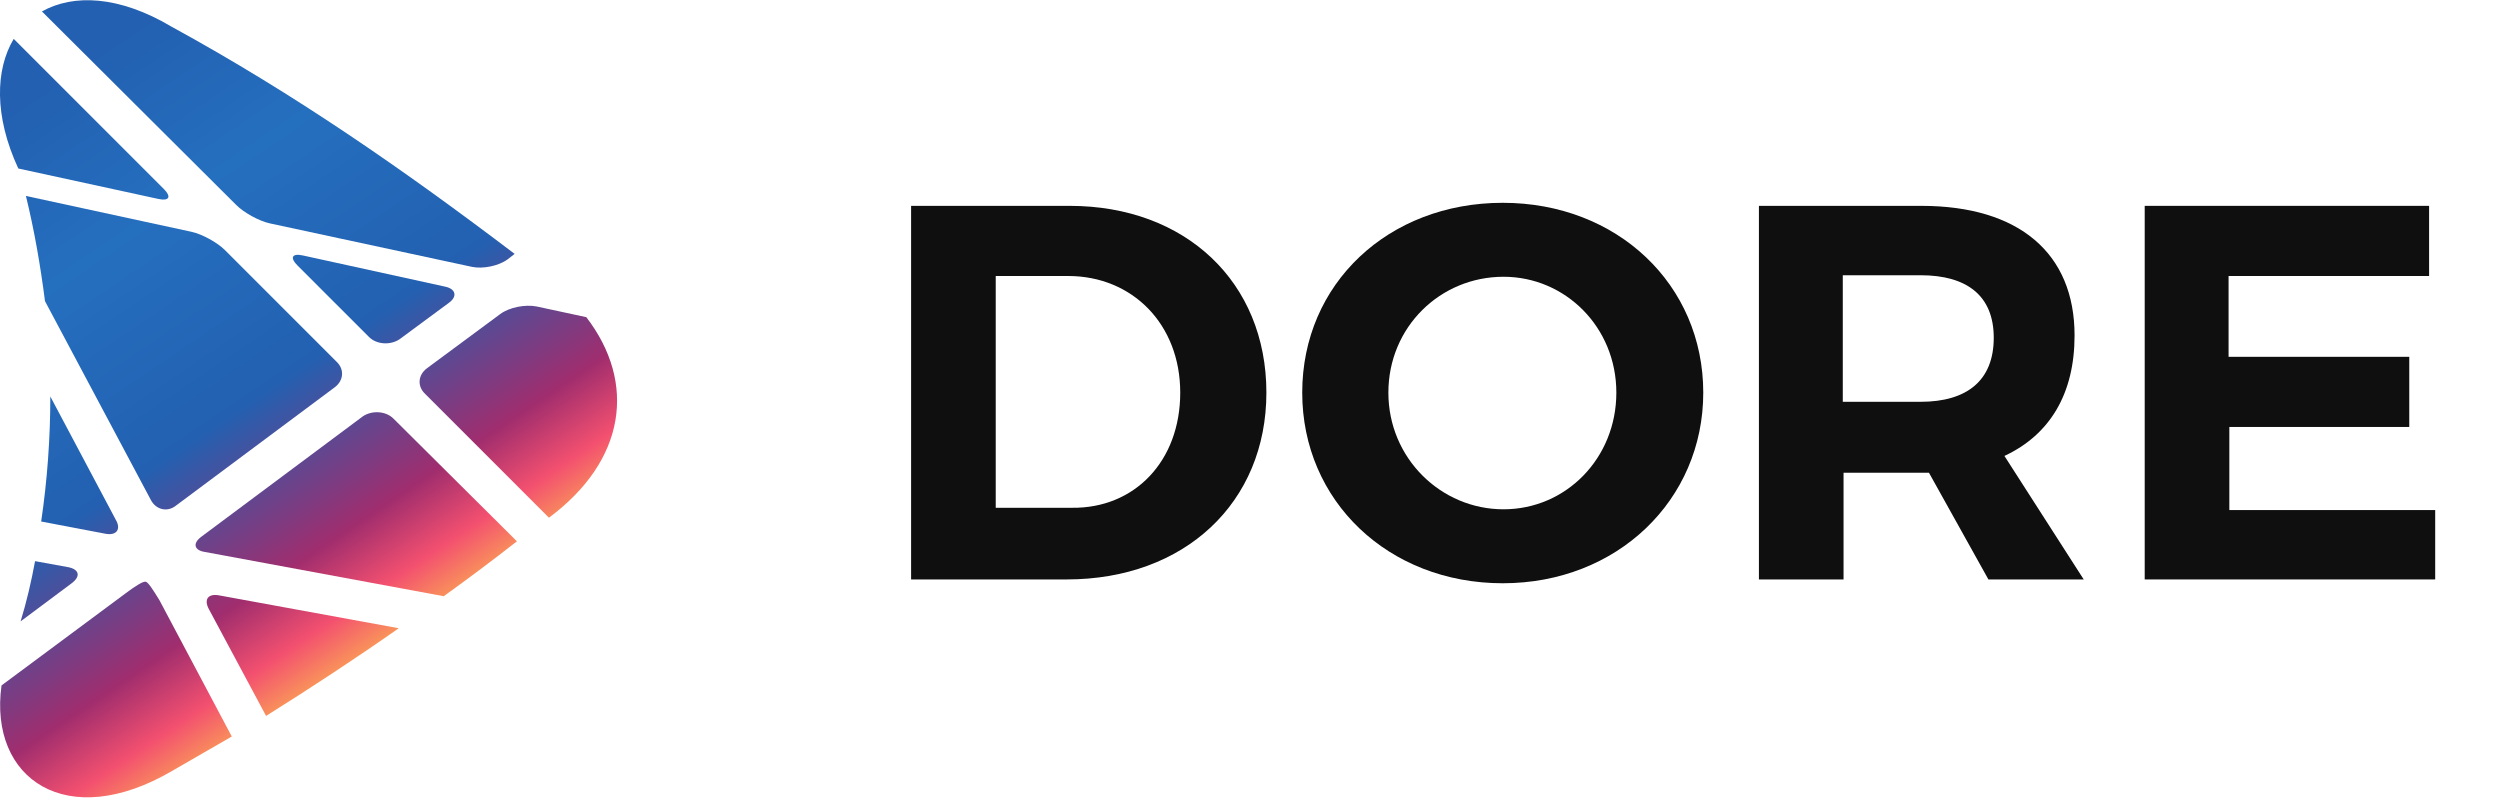
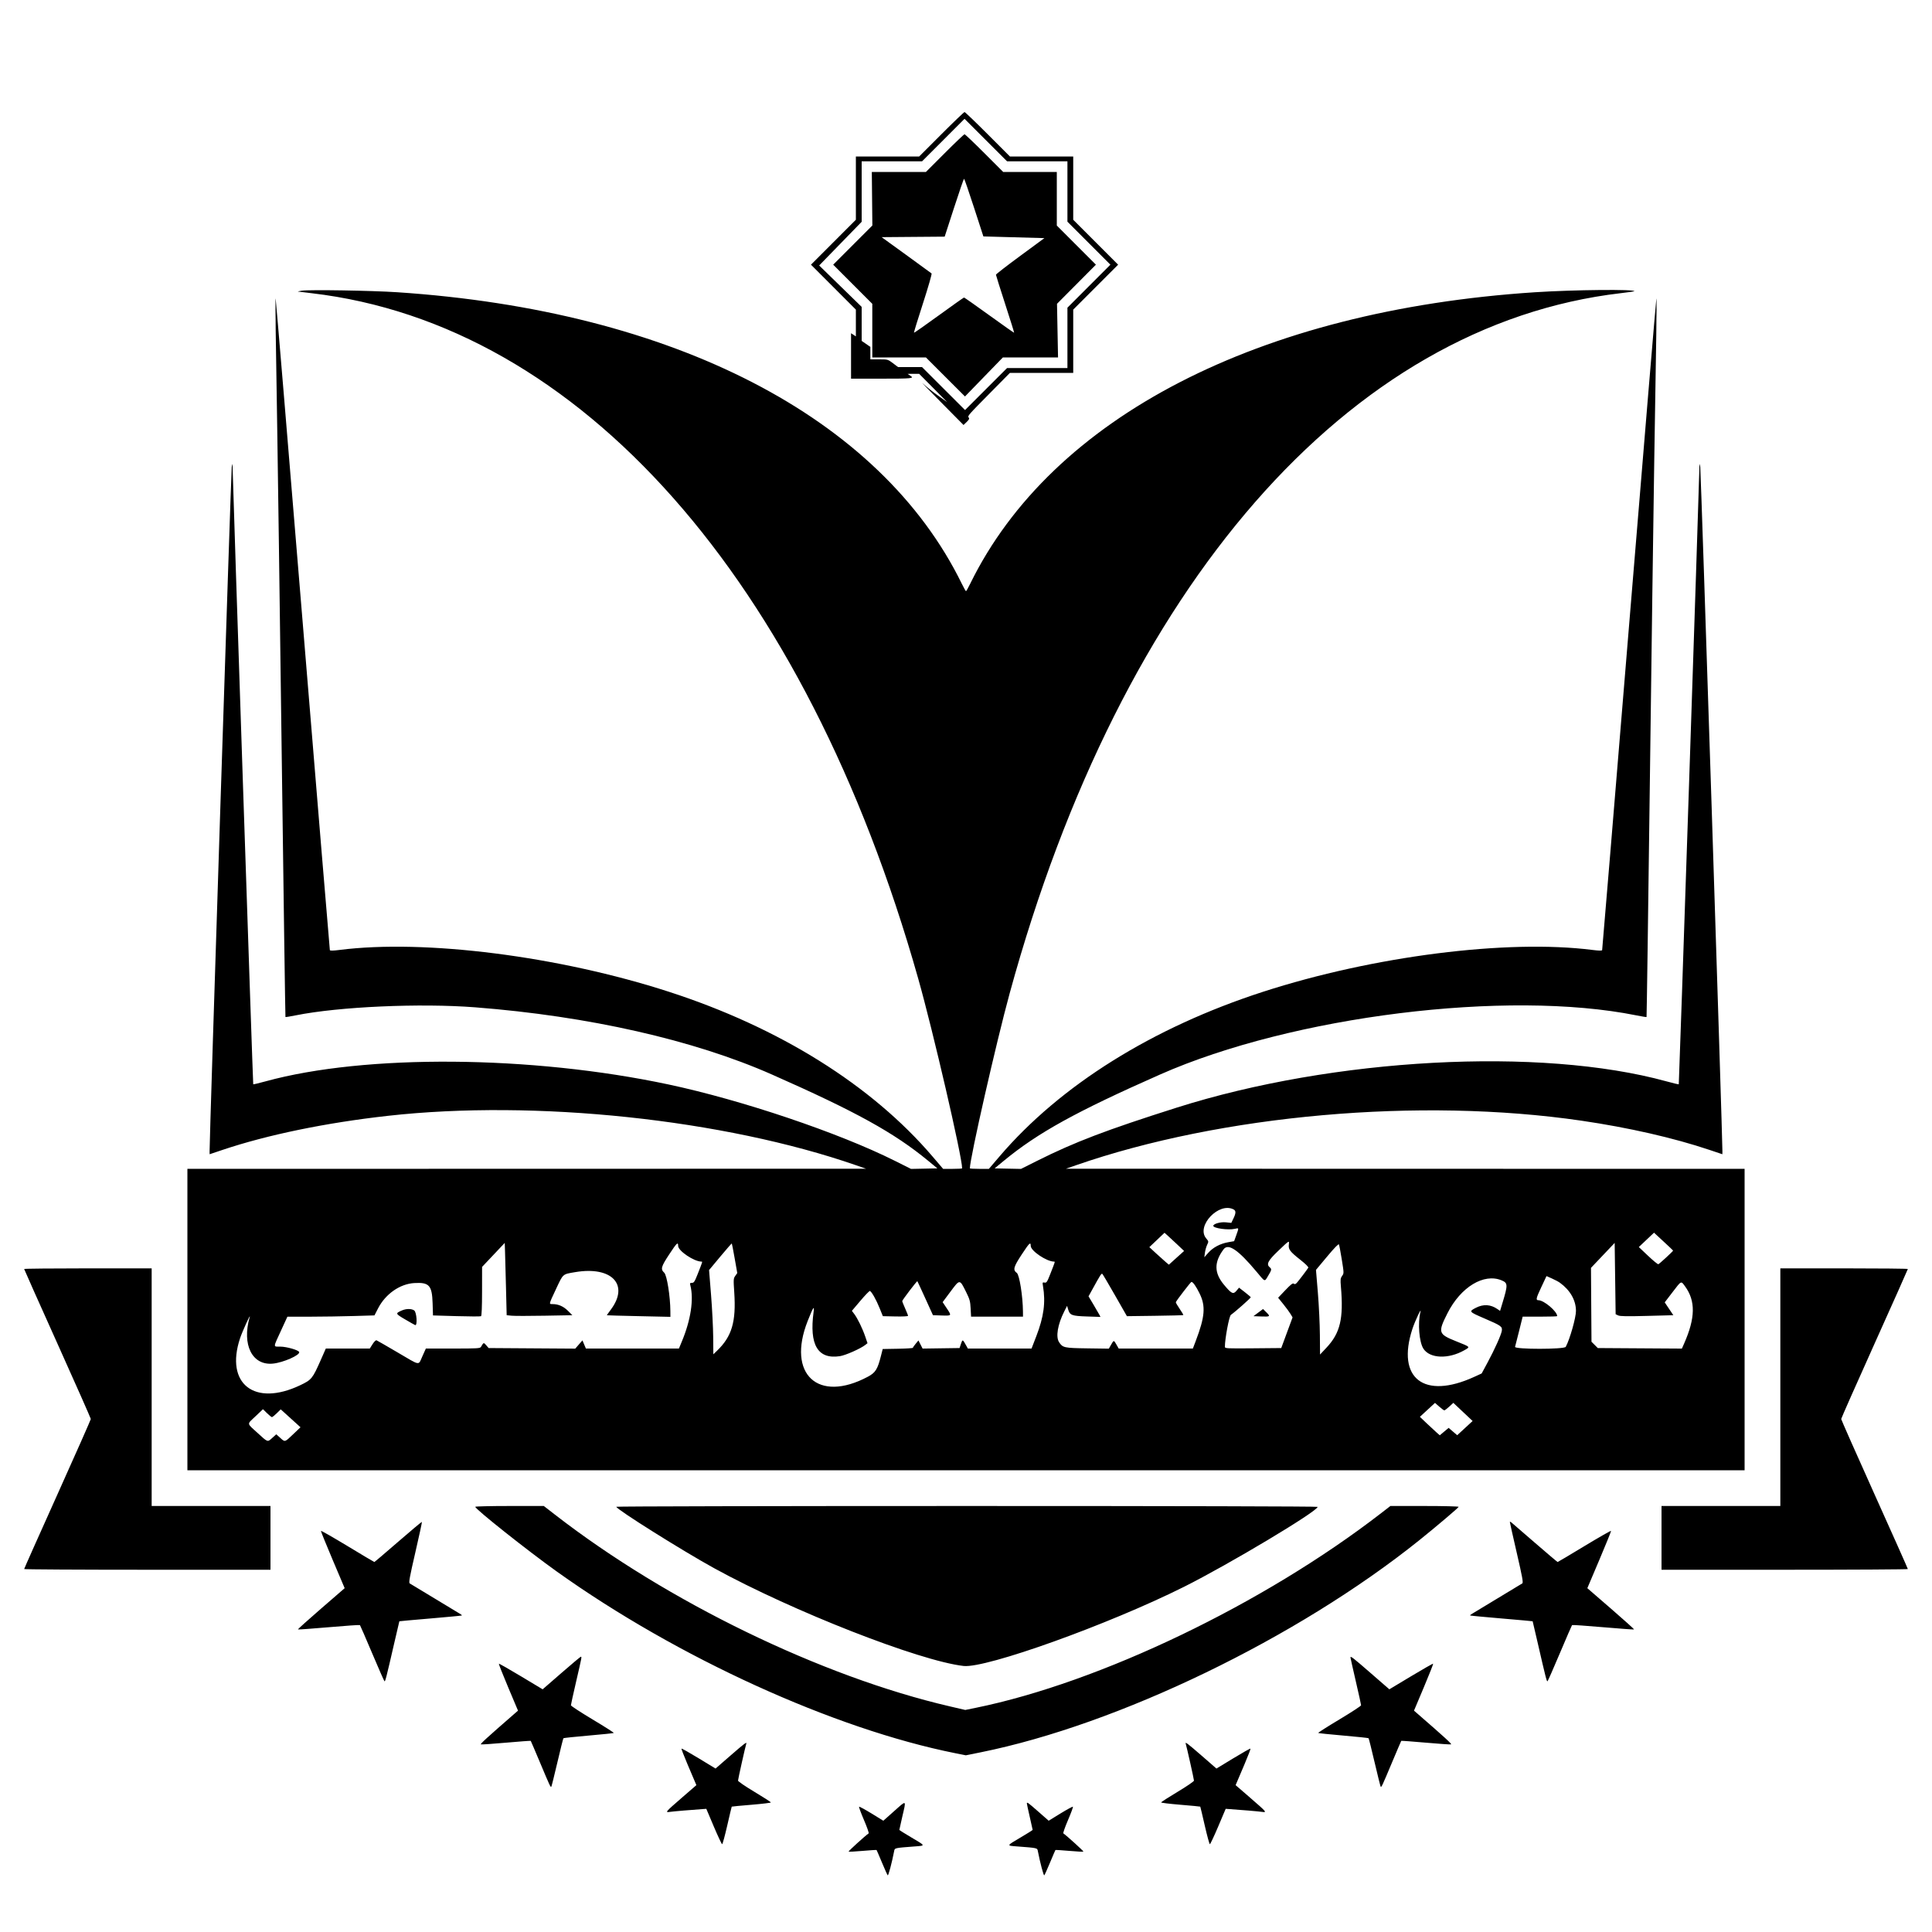
- <svg xmlns="http://www.w3.org/2000/svg" version="1.1" id="Layer_1" x="0px" y="0px" viewBox="0 0 327.9 104.6" style="enable-background:new 0 0 327.9 104.6;" xml:space="preserve">
-   <style type="text/css">
- 	.st0{fill:url(#SVGID_1_);}
- 	.st1{fill:url(#SVGID_2_);}
- 	.st2{fill:url(#SVGID_3_);}
- 	.st3{fill:url(#SVGID_4_);}
- 	.st4{fill:url(#SVGID_5_);}
- 	.st5{fill:url(#SVGID_6_);}
- 	.st6{fill:url(#SVGID_7_);}
- 	.st7{fill:url(#SVGID_8_);}
- 	.st8{fill:url(#SVGID_9_);}
- 	.st9{fill:url(#SVGID_10_);}
- 	.st10{fill:#0F0F0F;}
- </style>
-   <g>
-     <linearGradient id="SVGID_1_" gradientUnits="userSpaceOnUse" x1="-3.744" y1="18.065" x2="45.304" y2="90.782">
-       <stop offset="0" style="stop-color:#2360B1" />
-       <stop offset="0.25" style="stop-color:#256FBF" />
-       <stop offset="0.559" style="stop-color:#2360B1" />
-       <stop offset="0.8" style="stop-color:#A02D6E" />
-       <stop offset="0.9" style="stop-color:#F3506F" />
-       <stop offset="1" style="stop-color:#FCB450" />
-     </linearGradient>
-     <path class="st0" d="M27.4,79.9l7.5,14c5.9-3.7,11.7-7.5,17.4-11.5l-23.5-4.3C27.3,77.8,26.7,78.6,27.4,79.9z" />
-     <linearGradient id="SVGID_2_" gradientUnits="userSpaceOnUse" x1="-26.289" y1="33.272" x2="22.759" y2="105.988">
-       <stop offset="0" style="stop-color:#2360B1" />
-       <stop offset="0.25" style="stop-color:#256FBF" />
-       <stop offset="0.559" style="stop-color:#2360B1" />
-       <stop offset="0.8" style="stop-color:#A02D6E" />
-       <stop offset="0.9" style="stop-color:#F3506F" />
-       <stop offset="1" style="stop-color:#FCB450" />
-     </linearGradient>
-     <path class="st1" d="M19.1,76.3c-0.3-0.1-1.4,0.6-2.6,1.5L0.2,89.9c-1.7,12.3,8.6,19.3,22.4,11.2c2.6-1.5,5.2-3,7.8-4.5l-9.5-17.9   C20.1,77.4,19.4,76.3,19.1,76.3z" />
-     <linearGradient id="SVGID_3_" gradientUnits="userSpaceOnUse" x1="31.156" y1="-5.475" x2="80.204" y2="67.242">
-       <stop offset="0" style="stop-color:#2360B1" />
-       <stop offset="0.25" style="stop-color:#256FBF" />
-       <stop offset="0.559" style="stop-color:#2360B1" />
-       <stop offset="0.8" style="stop-color:#A02D6E" />
-       <stop offset="0.9" style="stop-color:#F3506F" />
-       <stop offset="1" style="stop-color:#FCB450" />
-     </linearGradient>
-     <path class="st2" d="M65.6,41.2l-9.6,7.1c-1.2,0.9-1.3,2.4-0.2,3.4L72,67.9c10.1-7.5,11.5-17.7,4.9-26.3l-6.5-1.4   C68.9,39.9,66.8,40.3,65.6,41.2z" />
-     <linearGradient id="SVGID_4_" gradientUnits="userSpaceOnUse" x1="6.218" y1="11.346" x2="55.266" y2="84.062">
-       <stop offset="0" style="stop-color:#2360B1" />
-       <stop offset="0.25" style="stop-color:#256FBF" />
-       <stop offset="0.559" style="stop-color:#2360B1" />
-       <stop offset="0.8" style="stop-color:#A02D6E" />
-       <stop offset="0.9" style="stop-color:#F3506F" />
-       <stop offset="1" style="stop-color:#FCB450" />
-     </linearGradient>
-     <path class="st3" d="M51.6,54.9c-1-1-2.8-1.1-4-0.3L26.4,70.4c-1.2,0.9-0.9,1.8,0.5,2l31.3,5.8c3.2-2.3,6.4-4.7,9.6-7.2L51.6,54.9z   " />
-     <linearGradient id="SVGID_5_" gradientUnits="userSpaceOnUse" x1="24.063" y1="-0.691" x2="73.111" y2="72.026">
-       <stop offset="0" style="stop-color:#2360B1" />
-       <stop offset="0.25" style="stop-color:#256FBF" />
-       <stop offset="0.559" style="stop-color:#2360B1" />
-       <stop offset="0.8" style="stop-color:#A02D6E" />
-       <stop offset="0.9" style="stop-color:#F3506F" />
-       <stop offset="1" style="stop-color:#FCB450" />
-     </linearGradient>
-     <path class="st4" d="M58.4,37.6l-18.7-4.1c-1.4-0.3-1.7,0.3-0.7,1.3l9.4,9.4c1,1,2.8,1.1,4,0.3l6.5-4.8   C60,38.9,59.8,37.9,58.4,37.6z" />
-     <linearGradient id="SVGID_6_" gradientUnits="userSpaceOnUse" x1="4.578" y1="12.452" x2="53.626" y2="85.168">
-       <stop offset="0" style="stop-color:#2360B1" />
-       <stop offset="0.25" style="stop-color:#256FBF" />
-       <stop offset="0.559" style="stop-color:#2360B1" />
-       <stop offset="0.8" style="stop-color:#A02D6E" />
-       <stop offset="0.9" style="stop-color:#F3506F" />
-       <stop offset="1" style="stop-color:#FCB450" />
-     </linearGradient>
-     <path class="st5" d="M21.5,24.8L1.8,5.1c-2.4,4-2.6,10.1,0.6,17l18.4,4C22.2,26.4,22.5,25.8,21.5,24.8z" />
-     <linearGradient id="SVGID_7_" gradientUnits="userSpaceOnUse" x1="-16.565" y1="26.713" x2="32.483" y2="99.43">
-       <stop offset="0" style="stop-color:#2360B1" />
-       <stop offset="0.25" style="stop-color:#256FBF" />
-       <stop offset="0.559" style="stop-color:#2360B1" />
-       <stop offset="0.8" style="stop-color:#A02D6E" />
-       <stop offset="0.9" style="stop-color:#F3506F" />
-       <stop offset="1" style="stop-color:#FCB450" />
-     </linearGradient>
-     <path class="st6" d="M15.2,68.2L6.6,52c0,5.5-0.4,11-1.2,16.4l8.4,1.6C15.3,70.3,15.9,69.4,15.2,68.2z" />
-     <linearGradient id="SVGID_8_" gradientUnits="userSpaceOnUse" x1="24.221" y1="-0.797" x2="73.268" y2="71.919">
-       <stop offset="0" style="stop-color:#2360B1" />
-       <stop offset="0.25" style="stop-color:#256FBF" />
-       <stop offset="0.559" style="stop-color:#2360B1" />
-       <stop offset="0.8" style="stop-color:#A02D6E" />
-       <stop offset="0.9" style="stop-color:#F3506F" />
-       <stop offset="1" style="stop-color:#FCB450" />
-     </linearGradient>
-     <path class="st7" d="M35.4,29.3L61.9,35c1.4,0.3,3.5-0.1,4.7-1l0.9-0.7C53,22.3,38.6,12.3,22.5,3.5c-6.9-4.1-12.9-4.3-17-2L31,26.9   C32,27.9,34,29,35.4,29.3z" />
-     <linearGradient id="SVGID_9_" gradientUnits="userSpaceOnUse" x1="-24.666" y1="32.177" x2="24.382" y2="104.894">
-       <stop offset="0" style="stop-color:#2360B1" />
-       <stop offset="0.25" style="stop-color:#256FBF" />
-       <stop offset="0.559" style="stop-color:#2360B1" />
-       <stop offset="0.8" style="stop-color:#A02D6E" />
-       <stop offset="0.9" style="stop-color:#F3506F" />
-       <stop offset="1" style="stop-color:#FCB450" />
-     </linearGradient>
-     <path class="st8" d="M9,74.4l-4.4-0.8c-0.5,2.7-1.1,5.3-1.9,7.9l6.7-5C10.6,75.6,10.4,74.7,9,74.4z" />
-     <linearGradient id="SVGID_10_" gradientUnits="userSpaceOnUse" x1="2.979" y1="13.53" x2="52.027" y2="86.247">
-       <stop offset="0" style="stop-color:#2360B1" />
-       <stop offset="0.25" style="stop-color:#256FBF" />
-       <stop offset="0.559" style="stop-color:#2360B1" />
-       <stop offset="0.8" style="stop-color:#A02D6E" />
-       <stop offset="0.9" style="stop-color:#F3506F" />
-       <stop offset="1" style="stop-color:#FCB450" />
-     </linearGradient>
-     <path class="st9" d="M19.8,65.6c0.7,1.3,2.2,1.6,3.3,0.7l20.8-15.5c1.2-0.9,1.3-2.4,0.2-3.4L29.5,32.8c-1-1-3-2.1-4.4-2.4L3.4,25.7   c1.1,4.5,1.9,9.1,2.5,13.8L19.8,65.6z" />
-   </g>
-   <g>
-     <path class="st10" d="M166.1,51.5c0,14.4-10.7,24.5-26.2,24.5h-20.4V27h20.8C155.5,27,166.1,37,166.1,51.5z M154.8,51.5   c0-9-6.3-15.3-14.7-15.3h-9.5v30.4h10C148.8,66.7,154.8,60.5,154.8,51.5z" />
-     <path class="st10" d="M223.4,51.5c0,14.1-11.3,25-26.3,25s-26.3-10.8-26.3-25c0-14.3,11.3-24.9,26.3-24.9S223.4,37.3,223.4,51.5z    M182.1,51.5c0,8.6,6.9,15.3,15.1,15.3c8.2,0,14.8-6.7,14.8-15.3c0-8.6-6.7-15.2-14.8-15.2C188.9,36.3,182.1,42.9,182.1,51.5z" />
-     <path class="st10" d="M260.8,76L253,62h-1h-10.2v14h-11.1V27h21.3c12.8,0,20.1,6.2,20.1,17c0,7.6-3.2,13-9.2,15.8L273.3,76H260.8z    M241.7,52.7h10.2c6.1,0,9.6-2.8,9.6-8.4c0-5.5-3.5-8.2-9.6-8.2h-10.2V52.7z" />
-     <path class="st10" d="M318.6,27v9.2h-26.3v10.6H316v9.2h-23.6v10.9h27V76h-38.1V27H318.6z" />
+ <svg xmlns="http://www.w3.org/2000/svg" id="svg" version="1.1" width="400" height="400" viewBox="0, 0, 400,400">
+   <g id="svgg">
+     <path id="path0" d="M194.900 27.800 L 190.303 32.400 183.752 32.400 L 177.200 32.400 177.200 38.948 L 177.200 45.497 172.552 50.148 L 167.903 54.800 172.552 59.452 L 177.200 64.103 177.200 66.875 L 177.200 69.646 176.700 69.318 L 176.200 68.991 176.200 73.695 L 176.200 78.400 182.284 78.400 C 188.918 78.400,189.347 78.357,188.464 77.775 L 187.900 77.403 189.103 77.401 L 190.305 77.400 193.203 80.322 L 196.100 83.245 194.200 81.899 C 193.155 81.158,191.760 80.047,191.100 79.429 C 190.440 78.811,192.058 80.484,194.695 83.148 L 199.489 87.992 200.140 87.361 C 200.648 86.869,200.741 86.670,200.565 86.458 C 200.286 86.121,200.310 86.093,205.293 81.050 L 209.096 77.200 215.648 77.200 L 222.200 77.200 222.200 70.652 L 222.200 64.103 226.848 59.452 L 231.497 54.800 226.848 50.148 L 222.200 45.497 222.200 38.948 L 222.200 32.400 215.648 32.400 L 209.097 32.400 204.500 27.800 C 201.972 25.270,199.812 23.200,199.700 23.200 C 199.588 23.200,197.428 25.270,194.900 27.800 M214.752 33.400 L 221.000 33.400 221.000 39.648 L 221.000 45.897 225.448 50.348 L 229.897 54.800 225.448 59.252 L 221.000 63.703 221.000 69.952 L 221.000 76.200 214.752 76.200 L 208.503 76.200 204.152 80.548 L 199.800 84.897 195.348 80.448 L 190.897 76.000 188.417 76.000 L 185.936 76.000 184.877 75.200 C 183.822 74.404,183.809 74.400,182.009 74.400 L 180.200 74.400 180.200 73.110 L 180.200 71.819 179.300 71.200 L 178.400 70.581 178.400 67.059 L 178.400 63.538 174.000 59.251 L 169.601 54.964 174.000 50.441 L 178.400 45.918 178.400 39.659 L 178.400 33.400 184.652 33.400 L 190.903 33.400 195.300 29.000 L 199.697 24.600 204.100 29.000 L 208.503 33.400 214.752 33.400 M195.600 31.700 L 191.704 35.600 186.102 35.600 L 180.500 35.600 180.556 41.142 L 180.613 46.684 176.558 50.742 L 172.504 54.800 176.552 58.852 L 180.600 62.904 180.600 68.452 L 180.600 74.000 186.148 74.000 L 191.696 74.000 195.743 78.043 L 199.790 82.086 203.712 78.043 L 207.635 74.000 213.345 74.000 L 219.055 74.000 218.948 68.450 L 218.842 62.900 222.869 58.850 L 226.896 54.800 222.848 50.748 L 218.800 46.696 218.800 41.148 L 218.800 35.600 213.248 35.600 L 207.696 35.600 203.800 31.700 C 201.657 29.555,199.812 27.800,199.700 27.800 C 199.588 27.800,197.743 29.555,195.600 31.700 M201.659 42.975 L 203.599 48.950 209.916 49.125 L 216.232 49.300 211.216 52.989 C 208.457 55.018,206.200 56.767,206.200 56.875 C 206.200 56.983,207.061 59.719,208.113 62.956 C 209.165 66.192,209.998 68.863,209.963 68.892 C 209.928 68.920,207.613 67.291,204.818 65.271 C 202.023 63.252,199.673 61.600,199.595 61.600 C 199.517 61.600,197.170 63.259,194.380 65.287 C 191.590 67.315,189.271 68.937,189.226 68.893 C 189.181 68.848,190.023 66.102,191.097 62.790 C 192.170 59.478,192.970 56.699,192.874 56.615 C 192.778 56.531,190.413 54.805,187.617 52.781 L 182.534 49.100 189.059 49.047 L 195.585 48.995 197.531 42.997 C 198.601 39.699,199.531 37.000,199.597 37.000 C 199.664 37.000,200.592 39.689,201.659 42.975 M62.500 60.184 C 61.950 60.268,61.591 60.351,61.701 60.369 C 61.812 60.386,63.072 60.537,64.501 60.704 C 120.070 67.202,166.715 119.899,190.103 202.600 C 193.177 213.469,199.200 239.486,199.200 241.893 C 199.200 241.952,198.314 242.000,197.231 242.000 L 195.262 242.000 193.083 239.450 C 180.454 224.671,161.375 212.747,138.500 205.338 C 115.702 197.954,87.993 194.432,70.324 196.672 C 68.961 196.845,68.338 196.857,68.293 196.711 C 68.257 196.595,65.738 166.215,62.695 129.200 C 59.651 92.185,57.120 61.857,57.069 61.805 C 56.975 61.708,57.083 70.568,57.405 89.200 C 57.503 94.865,57.910 124.475,58.309 155.000 C 58.709 185.525,59.065 210.530,59.100 210.566 C 59.136 210.602,60.096 210.445,61.233 210.216 C 70.164 208.421,86.987 207.669,98.400 208.556 C 121.842 210.378,143.612 215.307,159.800 222.458 C 177.186 230.139,185.116 234.516,192.157 240.320 L 194.073 241.900 191.345 241.956 L 188.618 242.011 185.259 240.330 C 173.655 234.521,153.599 227.756,138.400 224.524 C 110.017 218.488,75.611 218.221,55.000 223.876 C 53.625 224.254,52.467 224.531,52.428 224.492 C 52.361 224.428,48.251 101.575,48.179 97.500 C 48.150 95.824,48.136 95.769,47.981 96.700 C 47.850 97.490,43.367 235.890,43.393 238.336 L 43.400 238.972 46.050 238.082 C 55.377 234.948,67.443 232.460,80.300 231.021 C 110.797 227.606,149.837 231.734,177.300 241.275 L 179.300 241.970 109.050 241.985 L 38.800 242.000 38.800 273.200 L 38.800 304.400 200.000 304.400 L 361.200 304.400 361.200 273.200 L 361.200 242.000 290.950 241.985 L 220.700 241.970 222.700 241.275 C 252.894 230.785,294.053 227.148,327.400 232.023 C 337.175 233.452,346.518 235.584,353.950 238.082 L 356.600 238.972 356.607 238.336 C 356.634 235.897,352.150 97.490,352.019 96.700 C 351.864 95.769,351.850 95.824,351.821 97.500 C 351.749 101.575,347.639 224.428,347.572 224.492 C 347.533 224.531,346.375 224.254,345.000 223.876 C 318.887 216.711,276.107 219.013,243.600 229.332 C 229.018 233.962,222.503 236.444,214.741 240.330 L 211.382 242.011 208.655 241.956 L 205.927 241.900 207.843 240.320 C 214.884 234.516,222.814 230.139,240.200 222.458 C 267.599 210.355,312.017 204.838,338.767 210.216 C 339.904 210.445,340.864 210.602,340.900 210.566 C 340.935 210.530,341.242 188.720,341.582 162.100 C 341.922 135.480,342.332 105.510,342.493 95.500 C 342.655 85.490,342.843 73.790,342.911 69.500 C 342.979 65.210,342.990 61.745,342.936 61.800 C 342.882 61.855,340.348 92.185,337.305 129.200 C 334.262 166.215,331.743 196.595,331.707 196.711 C 331.662 196.857,331.039 196.845,329.676 196.672 C 312.007 194.432,284.298 197.954,261.500 205.338 C 238.625 212.747,219.546 224.671,206.917 239.450 L 204.738 242.000 202.769 242.000 C 201.686 242.000,200.800 241.952,200.800 241.893 C 200.800 239.854,206.278 215.757,209.029 205.700 C 232.132 121.214,279.223 67.263,335.597 60.693 C 337.077 60.520,338.319 60.348,338.357 60.309 C 338.808 59.859,325.786 59.984,317.782 60.508 C 260.657 64.243,217.752 86.388,200.872 120.850 C 200.454 121.703,200.062 122.400,200.000 122.400 C 199.938 122.400,199.546 121.703,199.128 120.850 C 182.242 86.377,139.467 64.300,82.200 60.502 C 76.970 60.155,64.054 59.947,62.500 60.184 M255.413 250.407 C 255.915 250.676,255.902 251.180,255.363 252.288 L 254.927 253.186 253.796 253.068 C 252.701 252.954,251.200 253.375,251.200 253.796 C 251.200 254.302,254.290 254.732,255.650 254.416 C 256.533 254.211,256.521 254.162,255.957 255.736 L 255.513 256.973 254.314 257.184 C 252.641 257.478,251.161 258.258,250.178 259.361 L 249.343 260.300 249.465 259.371 C 249.532 258.860,249.738 258.124,249.923 257.735 C 250.255 257.039,250.253 257.020,249.730 256.399 C 247.578 253.841,252.376 248.782,255.413 250.407 M243.728 257.649 L 245.155 258.998 243.580 260.418 L 242.004 261.839 241.352 261.291 C 240.993 260.990,240.084 260.173,239.330 259.476 L 237.961 258.209 239.530 256.721 L 241.100 255.234 241.700 255.767 C 242.030 256.060,242.942 256.907,243.728 257.649 M346.400 258.916 C 346.400 259.060,343.532 261.707,343.336 261.744 C 343.206 261.769,342.245 260.978,341.200 259.988 L 339.300 258.188 340.874 256.701 L 342.448 255.215 344.424 257.042 C 345.511 258.047,346.400 258.891,346.400 258.916 M266.838 257.701 C 266.725 258.666,267.091 259.148,269.205 260.815 C 270.308 261.685,270.950 262.323,270.866 262.467 C 270.640 262.852,268.964 265.067,268.535 265.548 C 268.232 265.887,268.071 265.942,267.869 265.775 C 267.663 265.603,267.273 265.902,266.113 267.119 L 264.623 268.684 265.713 270.033 C 266.313 270.776,266.985 271.691,267.207 272.067 L 267.611 272.752 266.440 275.926 L 265.269 279.100 259.435 279.153 C 254.009 279.202,253.600 279.182,253.600 278.859 C 253.600 277.171,254.479 272.483,254.843 272.228 C 255.791 271.563,259.004 268.713,258.954 268.580 C 258.924 268.500,258.367 268.022,257.715 267.517 L 256.530 266.600 255.993 267.242 C 255.328 268.038,254.966 267.863,253.407 265.989 C 251.361 263.531,251.340 261.327,253.336 258.650 C 254.301 257.356,256.360 258.759,260.152 263.294 C 261.992 265.495,261.782 265.420,262.556 264.142 C 263.284 262.941,263.322 262.750,262.900 262.400 C 262.126 261.757,262.504 261.015,264.650 258.969 C 266.987 256.739,266.947 256.762,266.838 257.701 M104.758 266.500 L 104.900 272.300 105.938 272.404 C 106.510 272.462,109.570 272.462,112.738 272.404 L 118.500 272.300 117.593 271.395 C 116.666 270.469,115.601 270.000,114.427 270.000 C 113.616 270.000,113.582 270.151,115.128 266.855 C 116.621 263.673,116.445 263.829,119.078 263.383 C 126.687 262.094,130.362 265.994,126.433 271.188 C 125.980 271.787,125.630 272.293,125.655 272.314 C 125.680 272.334,128.648 272.416,132.250 272.495 L 138.800 272.639 138.793 271.470 C 138.776 268.405,138.077 264.017,137.525 263.506 C 136.731 262.770,136.865 262.269,138.534 259.732 C 140.140 257.291,140.399 257.044,140.401 257.950 C 140.403 258.979,143.699 261.200,145.225 261.200 C 145.466 261.200,145.486 261.136,144.459 263.750 C 143.830 265.352,143.670 265.600,143.262 265.600 C 142.849 265.600,142.809 265.666,142.934 266.150 C 143.670 269.017,143.020 273.296,141.177 277.724 L 140.563 279.200 130.931 279.198 L 121.300 279.196 120.945 278.352 L 120.590 277.508 119.845 278.364 L 119.100 279.220 110.133 279.160 L 101.165 279.100 100.664 278.518 C 100.140 277.908,100.122 277.914,99.586 278.850 C 99.403 279.170,98.909 279.200,93.779 279.200 L 88.171 279.200 87.452 280.800 C 86.571 282.757,87.156 282.849,82.300 279.995 C 80.050 278.673,78.094 277.547,77.954 277.494 C 77.809 277.439,77.455 277.786,77.132 278.299 L 76.563 279.200 72.011 279.200 L 67.458 279.200 66.421 281.550 C 64.704 285.441,64.513 285.676,62.139 286.804 C 52.687 291.294,46.571 286.516,49.698 277.084 C 50.159 275.694,51.985 271.673,51.693 272.692 C 50.045 278.433,52.218 282.758,56.528 282.318 C 58.658 282.101,62.153 280.558,61.943 279.928 C 61.806 279.519,59.350 278.811,58.050 278.805 C 56.528 278.799,56.519 279.096,58.147 275.557 L 59.500 272.613 64.200 272.606 C 66.785 272.602,70.841 272.540,73.213 272.469 L 77.527 272.339 78.270 270.895 C 79.812 267.899,82.794 265.815,85.786 265.642 C 88.855 265.464,89.452 266.121,89.566 269.804 L 89.646 272.346 94.514 272.490 C 97.191 272.570,99.476 272.577,99.591 272.506 C 99.727 272.421,99.802 270.623,99.805 267.338 L 99.810 262.300 102.155 259.816 L 104.500 257.332 104.558 259.016 C 104.591 259.942,104.681 263.310,104.758 266.500 M152.109 260.542 L 152.644 263.577 152.237 264.148 C 151.849 264.692,151.839 264.860,152.020 267.585 C 152.423 273.663,151.531 276.687,148.463 279.647 L 147.688 280.395 147.660 276.847 C 147.644 274.896,147.445 270.972,147.218 268.127 L 146.805 262.954 149.127 260.168 C 150.404 258.636,151.477 257.410,151.512 257.445 C 151.547 257.480,151.816 258.874,152.109 260.542 M213.401 257.950 C 213.403 258.979,216.699 261.200,218.225 261.200 C 218.466 261.200,218.486 261.134,217.453 263.766 C 216.792 265.449,216.675 265.623,216.262 265.544 C 215.828 265.461,215.812 265.500,215.941 266.278 C 216.506 269.669,216.112 272.613,214.555 276.650 L 213.572 279.200 206.977 279.200 L 200.381 279.200 200.041 278.585 C 199.311 277.269,199.281 277.258,198.961 278.216 L 198.667 279.100 194.840 279.154 L 191.013 279.209 190.583 278.366 L 190.153 277.523 189.582 278.211 C 189.268 278.590,189.008 278.965,189.005 279.045 C 189.002 279.125,187.595 279.215,185.877 279.245 L 182.754 279.300 182.379 280.778 C 181.686 283.510,181.249 284.199,179.680 285.037 C 169.368 290.545,162.864 284.523,167.220 273.500 C 168.358 270.621,168.645 270.178,168.450 271.600 C 167.515 278.440,169.317 281.479,173.892 280.780 C 175.067 280.600,178.168 279.227,179.154 278.450 L 179.608 278.093 179.132 276.696 C 178.573 275.052,177.555 272.966,176.865 272.046 L 176.374 271.393 178.137 269.310 C 179.107 268.165,179.990 267.251,180.100 267.280 C 180.435 267.367,181.412 269.093,182.117 270.844 L 182.785 272.500 185.392 272.556 C 186.918 272.588,188.000 272.534,188.000 272.424 C 188.000 272.322,187.730 271.636,187.400 270.900 C 187.070 270.164,186.800 269.479,186.800 269.377 C 186.800 269.159,189.836 265.169,189.930 265.263 C 189.965 265.298,190.706 266.896,191.577 268.813 L 193.161 272.300 194.980 272.358 C 197.079 272.424,197.066 272.444,195.981 270.820 L 195.163 269.594 196.808 267.390 C 198.742 264.797,198.682 264.795,200.047 267.547 C 200.771 269.010,200.883 269.422,200.961 270.907 L 201.050 272.600 206.425 272.600 L 211.800 272.600 211.792 271.550 C 211.767 268.386,211.063 263.941,210.524 263.549 C 209.672 262.927,209.833 262.317,211.534 259.732 C 213.140 257.291,213.399 257.044,213.401 257.950 M277.802 260.760 C 278.258 263.607,278.258 263.623,277.868 264.160 C 277.521 264.640,277.493 264.890,277.622 266.400 C 278.188 273.001,277.486 275.977,274.647 279.007 L 273.300 280.443 273.269 276.372 C 273.252 274.132,273.063 270.189,272.849 267.609 L 272.459 262.919 274.768 260.153 C 276.262 258.363,277.123 257.477,277.210 257.643 C 277.283 257.784,277.549 259.187,277.802 260.760 M335.016 272.342 C 335.411 272.531,336.818 272.555,340.990 272.445 L 346.447 272.300 345.555 270.970 L 344.663 269.641 346.249 267.570 C 348.155 265.081,348.012 265.148,348.880 266.337 C 351.074 269.344,351.015 272.878,348.683 278.156 L 348.217 279.212 339.512 279.156 L 330.807 279.100 330.154 278.446 L 329.500 277.793 329.447 270.146 L 329.395 262.500 331.847 259.916 L 334.300 257.332 334.400 264.714 L 334.500 272.095 335.016 272.342 M5.000 262.732 C 5.000 262.805,8.105 269.766,11.900 278.200 C 15.695 286.634,18.800 293.650,18.800 293.791 C 18.800 293.932,15.695 300.945,11.900 309.377 C 8.105 317.809,5.000 324.773,5.000 324.854 C 5.000 324.934,16.475 325.000,30.500 325.000 L 56.000 325.000 56.000 318.400 L 56.000 311.800 43.700 311.800 L 31.400 311.800 31.400 287.200 L 31.400 262.600 18.200 262.600 C 10.940 262.600,5.000 262.660,5.000 262.732 M368.600 287.200 L 368.600 311.800 356.300 311.800 L 344.000 311.800 344.000 318.400 L 344.000 325.000 369.500 325.000 C 383.525 325.000,395.000 324.934,395.000 324.854 C 395.000 324.773,391.895 317.809,388.100 309.377 C 384.305 300.945,381.200 293.932,381.200 293.791 C 381.200 293.650,384.305 286.634,388.100 278.200 C 391.895 269.766,395.000 262.805,395.000 262.732 C 395.000 262.660,389.060 262.600,381.800 262.600 L 368.600 262.600 368.600 287.200 M230.875 268.227 L 233.316 272.500 239.108 272.424 C 242.294 272.383,244.939 272.314,244.986 272.272 C 245.034 272.229,244.693 271.644,244.228 270.971 C 243.764 270.298,243.410 269.684,243.442 269.605 C 243.600 269.216,246.523 265.413,246.668 265.407 C 246.983 265.394,247.622 266.298,248.362 267.800 C 249.654 270.425,249.475 272.615,247.560 277.650 L 246.971 279.200 239.291 279.200 L 231.612 279.200 231.156 278.402 C 230.595 277.420,230.605 277.420,230.036 278.415 L 229.572 279.227 225.127 279.164 C 220.299 279.095,220.025 279.034,219.268 277.880 C 218.548 276.780,218.980 274.209,220.336 271.528 L 220.925 270.362 221.157 271.131 C 221.511 272.309,221.921 272.459,225.071 272.562 L 227.842 272.653 227.596 272.176 C 227.460 271.914,226.903 270.956,226.359 270.047 L 225.369 268.393 226.111 267.047 C 227.883 263.827,228.050 263.570,228.241 263.761 C 228.348 263.868,229.533 265.878,230.875 268.227 M322.960 265.577 C 325.089 267.116,326.279 269.199,326.287 271.400 C 326.292 272.793,325.025 277.258,324.174 278.849 C 323.884 279.390,313.516 279.391,313.678 278.850 C 313.736 278.657,314.114 277.173,314.517 275.550 L 315.250 272.600 318.825 272.600 C 320.791 272.600,322.400 272.551,322.400 272.490 C 322.400 271.521,319.662 269.200,318.520 269.200 C 317.935 269.200,318.019 268.810,319.094 266.521 L 320.186 264.199 321.302 264.693 C 321.917 264.964,322.663 265.362,322.960 265.577 M310.890 265.083 C 312.199 265.630,312.213 265.995,311.074 269.754 L 310.573 271.408 310.037 271.035 C 308.637 270.061,307.133 269.964,305.595 270.750 C 304.059 271.534,304.088 271.571,307.349 272.975 C 310.822 274.470,311.076 274.652,310.932 275.541 C 310.793 276.397,309.455 279.372,307.967 282.130 L 306.764 284.361 305.200 285.076 C 294.814 289.823,289.087 285.384,292.414 275.165 C 292.943 273.539,294.370 270.509,294.092 271.600 C 293.500 273.928,293.821 277.886,294.712 279.246 C 296.047 281.285,299.883 281.427,303.166 279.559 C 304.438 278.835,304.505 278.910,301.500 277.707 C 297.762 276.211,297.663 275.891,299.691 271.876 C 302.423 266.466,307.227 263.552,310.890 265.083 M83.214 271.313 C 81.823 271.917,81.843 271.976,83.843 273.151 C 84.864 273.751,85.813 274.287,85.950 274.343 C 86.459 274.547,86.275 271.675,85.755 271.311 C 85.200 270.923,84.112 270.923,83.214 271.313 M260.507 271.760 L 259.514 272.500 261.081 272.559 C 262.986 272.630,263.065 272.570,262.190 271.704 L 261.500 271.020 260.507 271.760 M299.033 292.000 C 299.130 292.000,299.589 291.651,300.054 291.225 L 300.900 290.449 302.895 292.326 L 304.890 294.203 303.295 295.674 L 301.700 297.145 300.812 296.386 L 299.923 295.627 299.008 296.394 L 298.092 297.160 297.396 296.551 C 297.013 296.216,296.087 295.356,295.337 294.640 L 293.974 293.338 295.537 291.896 L 297.100 290.455 297.978 291.227 C 298.461 291.652,298.936 292.000,299.033 292.000 M56.300 293.400 C 56.402 293.400,56.853 293.038,57.304 292.596 L 58.123 291.792 60.169 293.646 L 62.215 295.500 60.692 296.950 C 58.919 298.639,59.032 298.608,58.001 297.677 L 57.200 296.953 56.399 297.677 C 55.357 298.619,55.504 298.667,53.306 296.659 C 51.029 294.579,51.072 294.963,52.922 293.205 L 54.444 291.760 55.279 292.580 C 55.739 293.031,56.198 293.400,56.300 293.400 M98.400 311.966 C 98.400 312.449,109.239 321.053,115.300 325.382 C 140.236 343.191,172.670 357.971,197.833 362.993 L 199.967 363.418 203.029 362.801 C 231.545 357.048,268.555 339.159,293.800 318.926 C 297.277 316.140,302.000 312.135,302.000 311.974 C 302.000 311.878,298.820 311.800,294.933 311.800 L 287.867 311.800 285.983 313.257 C 261.689 332.048,227.744 348.348,201.976 353.596 L 199.851 354.029 196.676 353.292 C 170.113 347.133,138.158 331.622,114.924 313.610 L 112.589 311.800 105.495 311.800 C 101.593 311.800,98.400 311.875,98.400 311.966 M127.600 311.960 C 127.600 312.476,141.369 321.119,147.900 324.703 C 164.088 333.588,190.351 343.878,199.500 344.921 C 204.137 345.450,229.520 336.338,245.100 328.552 C 254.356 323.927,272.800 312.892,272.800 311.980 C 272.800 311.874,243.046 311.800,200.200 311.800 C 160.270 311.800,127.600 311.872,127.600 311.960 M82.438 319.204 C 79.777 321.512,77.558 323.400,77.505 323.400 C 77.452 323.400,74.955 321.914,71.955 320.098 C 68.955 318.283,66.477 316.868,66.448 316.955 C 66.419 317.042,67.513 319.746,68.878 322.964 L 71.360 328.816 66.480 333.041 C 63.796 335.365,61.640 337.307,61.689 337.356 C 61.738 337.405,64.621 337.198,68.096 336.896 C 71.570 336.594,74.462 336.395,74.521 336.454 C 74.580 336.513,75.707 339.113,77.026 342.231 C 78.345 345.349,79.499 347.976,79.591 348.069 C 79.757 348.237,79.901 347.676,81.715 339.800 C 82.234 337.545,82.669 335.684,82.681 335.666 C 82.693 335.647,85.582 335.387,89.101 335.088 C 92.621 334.789,95.537 334.512,95.583 334.473 C 95.697 334.373,96.079 334.614,90.300 331.136 C 87.440 329.414,84.976 327.924,84.825 327.826 C 84.600 327.678,84.809 326.527,85.992 321.406 C 86.785 317.975,87.398 315.131,87.354 315.088 C 87.311 315.044,85.098 316.896,82.438 319.204 M312.599 315.119 C 312.599 315.219,313.240 318.078,314.024 321.473 C 315.194 326.539,315.400 327.678,315.175 327.826 C 315.024 327.924,312.560 329.414,309.700 331.136 C 303.921 334.614,304.303 334.373,304.417 334.473 C 304.463 334.512,307.379 334.789,310.899 335.088 C 314.418 335.387,317.307 335.647,317.319 335.666 C 317.331 335.684,317.766 337.545,318.285 339.800 C 320.099 347.676,320.243 348.237,320.409 348.069 C 320.501 347.976,321.655 345.349,322.974 342.231 C 324.293 339.113,325.420 336.513,325.479 336.454 C 325.538 336.395,328.430 336.594,331.904 336.896 C 335.379 337.198,338.262 337.405,338.311 337.356 C 338.360 337.307,336.204 335.365,333.520 333.041 L 328.640 328.816 331.122 322.964 C 332.487 319.746,333.581 317.042,333.552 316.955 C 333.523 316.868,331.045 318.283,328.045 320.098 C 325.045 321.914,322.546 323.400,322.491 323.400 C 322.435 323.400,320.345 321.629,317.845 319.465 C 315.345 317.301,313.143 315.397,312.950 315.234 C 312.757 315.071,312.600 315.019,312.599 315.119 M116.225 346.385 L 112.350 349.754 107.862 347.057 C 105.393 345.574,103.332 344.402,103.281 344.452 C 103.231 344.503,104.103 346.710,105.219 349.357 L 107.248 354.170 106.574 354.757 C 100.677 359.892,99.368 361.089,99.574 361.158 C 99.709 361.203,102.070 361.041,104.821 360.798 C 107.572 360.555,109.852 360.389,109.886 360.428 C 109.921 360.468,110.781 362.480,111.798 364.900 C 113.853 369.793,113.987 370.080,114.140 369.927 C 114.199 369.868,114.763 367.608,115.395 364.905 C 116.026 362.202,116.592 359.941,116.652 359.881 C 116.712 359.821,119.060 359.574,121.869 359.331 C 124.678 359.089,127.022 358.844,127.079 358.788 C 127.135 358.731,125.161 357.474,122.691 355.994 C 120.221 354.514,118.200 353.194,118.200 353.060 C 118.200 352.926,118.695 350.682,119.300 348.073 C 120.477 342.996,120.477 342.996,120.250 343.008 C 120.168 343.012,118.356 344.532,116.225 346.385 M279.600 343.165 C 279.600 343.255,280.095 345.464,280.700 348.073 C 281.305 350.682,281.800 352.926,281.800 353.060 C 281.800 353.194,279.779 354.514,277.309 355.994 C 274.839 357.474,272.865 358.731,272.921 358.788 C 272.978 358.844,275.322 359.089,278.131 359.331 C 280.940 359.574,283.288 359.821,283.348 359.881 C 283.408 359.941,283.974 362.202,284.605 364.905 C 285.237 367.608,285.801 369.868,285.860 369.927 C 286.013 370.080,286.147 369.793,288.202 364.900 C 289.219 362.480,290.079 360.468,290.114 360.428 C 290.148 360.389,292.428 360.555,295.179 360.798 C 297.930 361.041,300.293 361.202,300.429 361.157 C 300.636 361.088,299.123 359.705,293.426 354.755 L 292.752 354.170 294.781 349.357 C 295.897 346.710,296.769 344.503,296.719 344.452 C 296.668 344.402,294.607 345.574,292.138 347.057 L 287.650 349.754 283.775 346.385 C 280.054 343.150,279.600 342.799,279.600 343.165 M151.223 363.484 L 148.147 366.159 144.673 364.047 C 142.762 362.885,141.155 361.979,141.101 362.032 C 141.047 362.086,141.594 363.518,142.316 365.215 C 143.038 366.912,143.753 368.591,143.903 368.948 L 144.178 369.595 141.139 372.228 C 137.725 375.186,137.638 375.290,138.726 375.127 C 139.379 375.029,143.215 374.703,145.568 374.545 L 146.235 374.500 147.787 378.163 C 148.641 380.177,149.417 381.824,149.512 381.822 C 149.606 381.821,150.081 380.082,150.567 377.960 C 151.052 375.837,151.471 374.075,151.496 374.045 C 151.522 374.015,153.356 373.841,155.572 373.658 C 157.787 373.476,159.600 373.257,159.600 373.173 C 159.600 373.088,158.070 372.103,156.200 370.983 C 154.309 369.850,152.800 368.818,152.800 368.657 C 152.800 368.377,154.325 361.555,154.501 361.050 C 154.679 360.538,154.227 360.873,151.223 363.484 M245.499 361.050 C 245.675 361.555,247.200 368.377,247.200 368.657 C 247.200 368.818,245.691 369.850,243.800 370.983 C 241.930 372.103,240.400 373.088,240.400 373.173 C 240.400 373.257,242.213 373.476,244.428 373.658 C 246.644 373.841,248.478 374.015,248.504 374.045 C 248.529 374.075,248.948 375.837,249.433 377.960 C 249.919 380.082,250.394 381.821,250.488 381.822 C 250.583 381.824,251.359 380.177,252.213 378.163 L 253.765 374.500 254.432 374.545 C 256.785 374.703,260.621 375.029,261.274 375.127 C 262.362 375.290,262.275 375.186,258.861 372.228 L 255.822 369.595 256.097 368.948 C 256.247 368.591,256.962 366.912,257.684 365.215 C 258.406 363.518,258.953 362.086,258.899 362.032 C 258.845 361.979,257.238 362.885,255.327 364.047 L 251.853 366.159 248.777 363.484 C 245.773 360.873,245.321 360.538,245.499 361.050 M184.992 375.090 L 182.884 376.962 180.434 375.456 C 179.086 374.628,177.930 374.003,177.865 374.068 C 177.800 374.133,178.257 375.375,178.881 376.827 C 179.505 378.279,179.938 379.519,179.843 379.583 C 179.179 380.031,175.607 383.273,175.688 383.355 C 175.744 383.410,177.057 383.344,178.606 383.206 C 180.156 383.069,181.452 382.989,181.487 383.028 C 181.522 383.068,182.019 384.225,182.592 385.600 C 183.166 386.975,183.706 388.175,183.794 388.267 C 183.927 388.406,184.666 385.624,185.119 383.276 C 185.253 382.582,185.120 382.612,189.450 382.280 C 191.643 382.111,191.672 382.184,188.696 380.428 C 187.323 379.618,186.200 378.912,186.200 378.860 C 186.200 378.807,186.470 377.596,186.800 376.168 C 187.646 372.508,187.798 372.598,184.992 375.090 M212.600 373.386 C 212.600 373.488,212.870 374.740,213.200 376.168 C 213.530 377.596,213.800 378.807,213.800 378.860 C 213.800 378.912,212.677 379.618,211.304 380.428 C 208.328 382.184,208.357 382.111,210.550 382.280 C 214.880 382.612,214.747 382.582,214.881 383.276 C 215.334 385.624,216.073 388.406,216.206 388.267 C 216.294 388.175,216.834 386.975,217.408 385.600 C 217.981 384.225,218.478 383.068,218.513 383.028 C 218.548 382.989,219.844 383.069,221.394 383.206 C 222.943 383.344,224.256 383.410,224.312 383.355 C 224.393 383.273,220.821 380.031,220.157 379.583 C 220.062 379.519,220.495 378.279,221.119 376.827 C 221.743 375.375,222.200 374.133,222.135 374.068 C 222.070 374.003,220.914 374.628,219.567 375.456 L 217.117 376.961 214.978 375.081 C 212.850 373.210,212.600 373.031,212.600 373.386 " stroke="none" fill="#000000" fill-rule="evenodd" />
  </g>
</svg>
